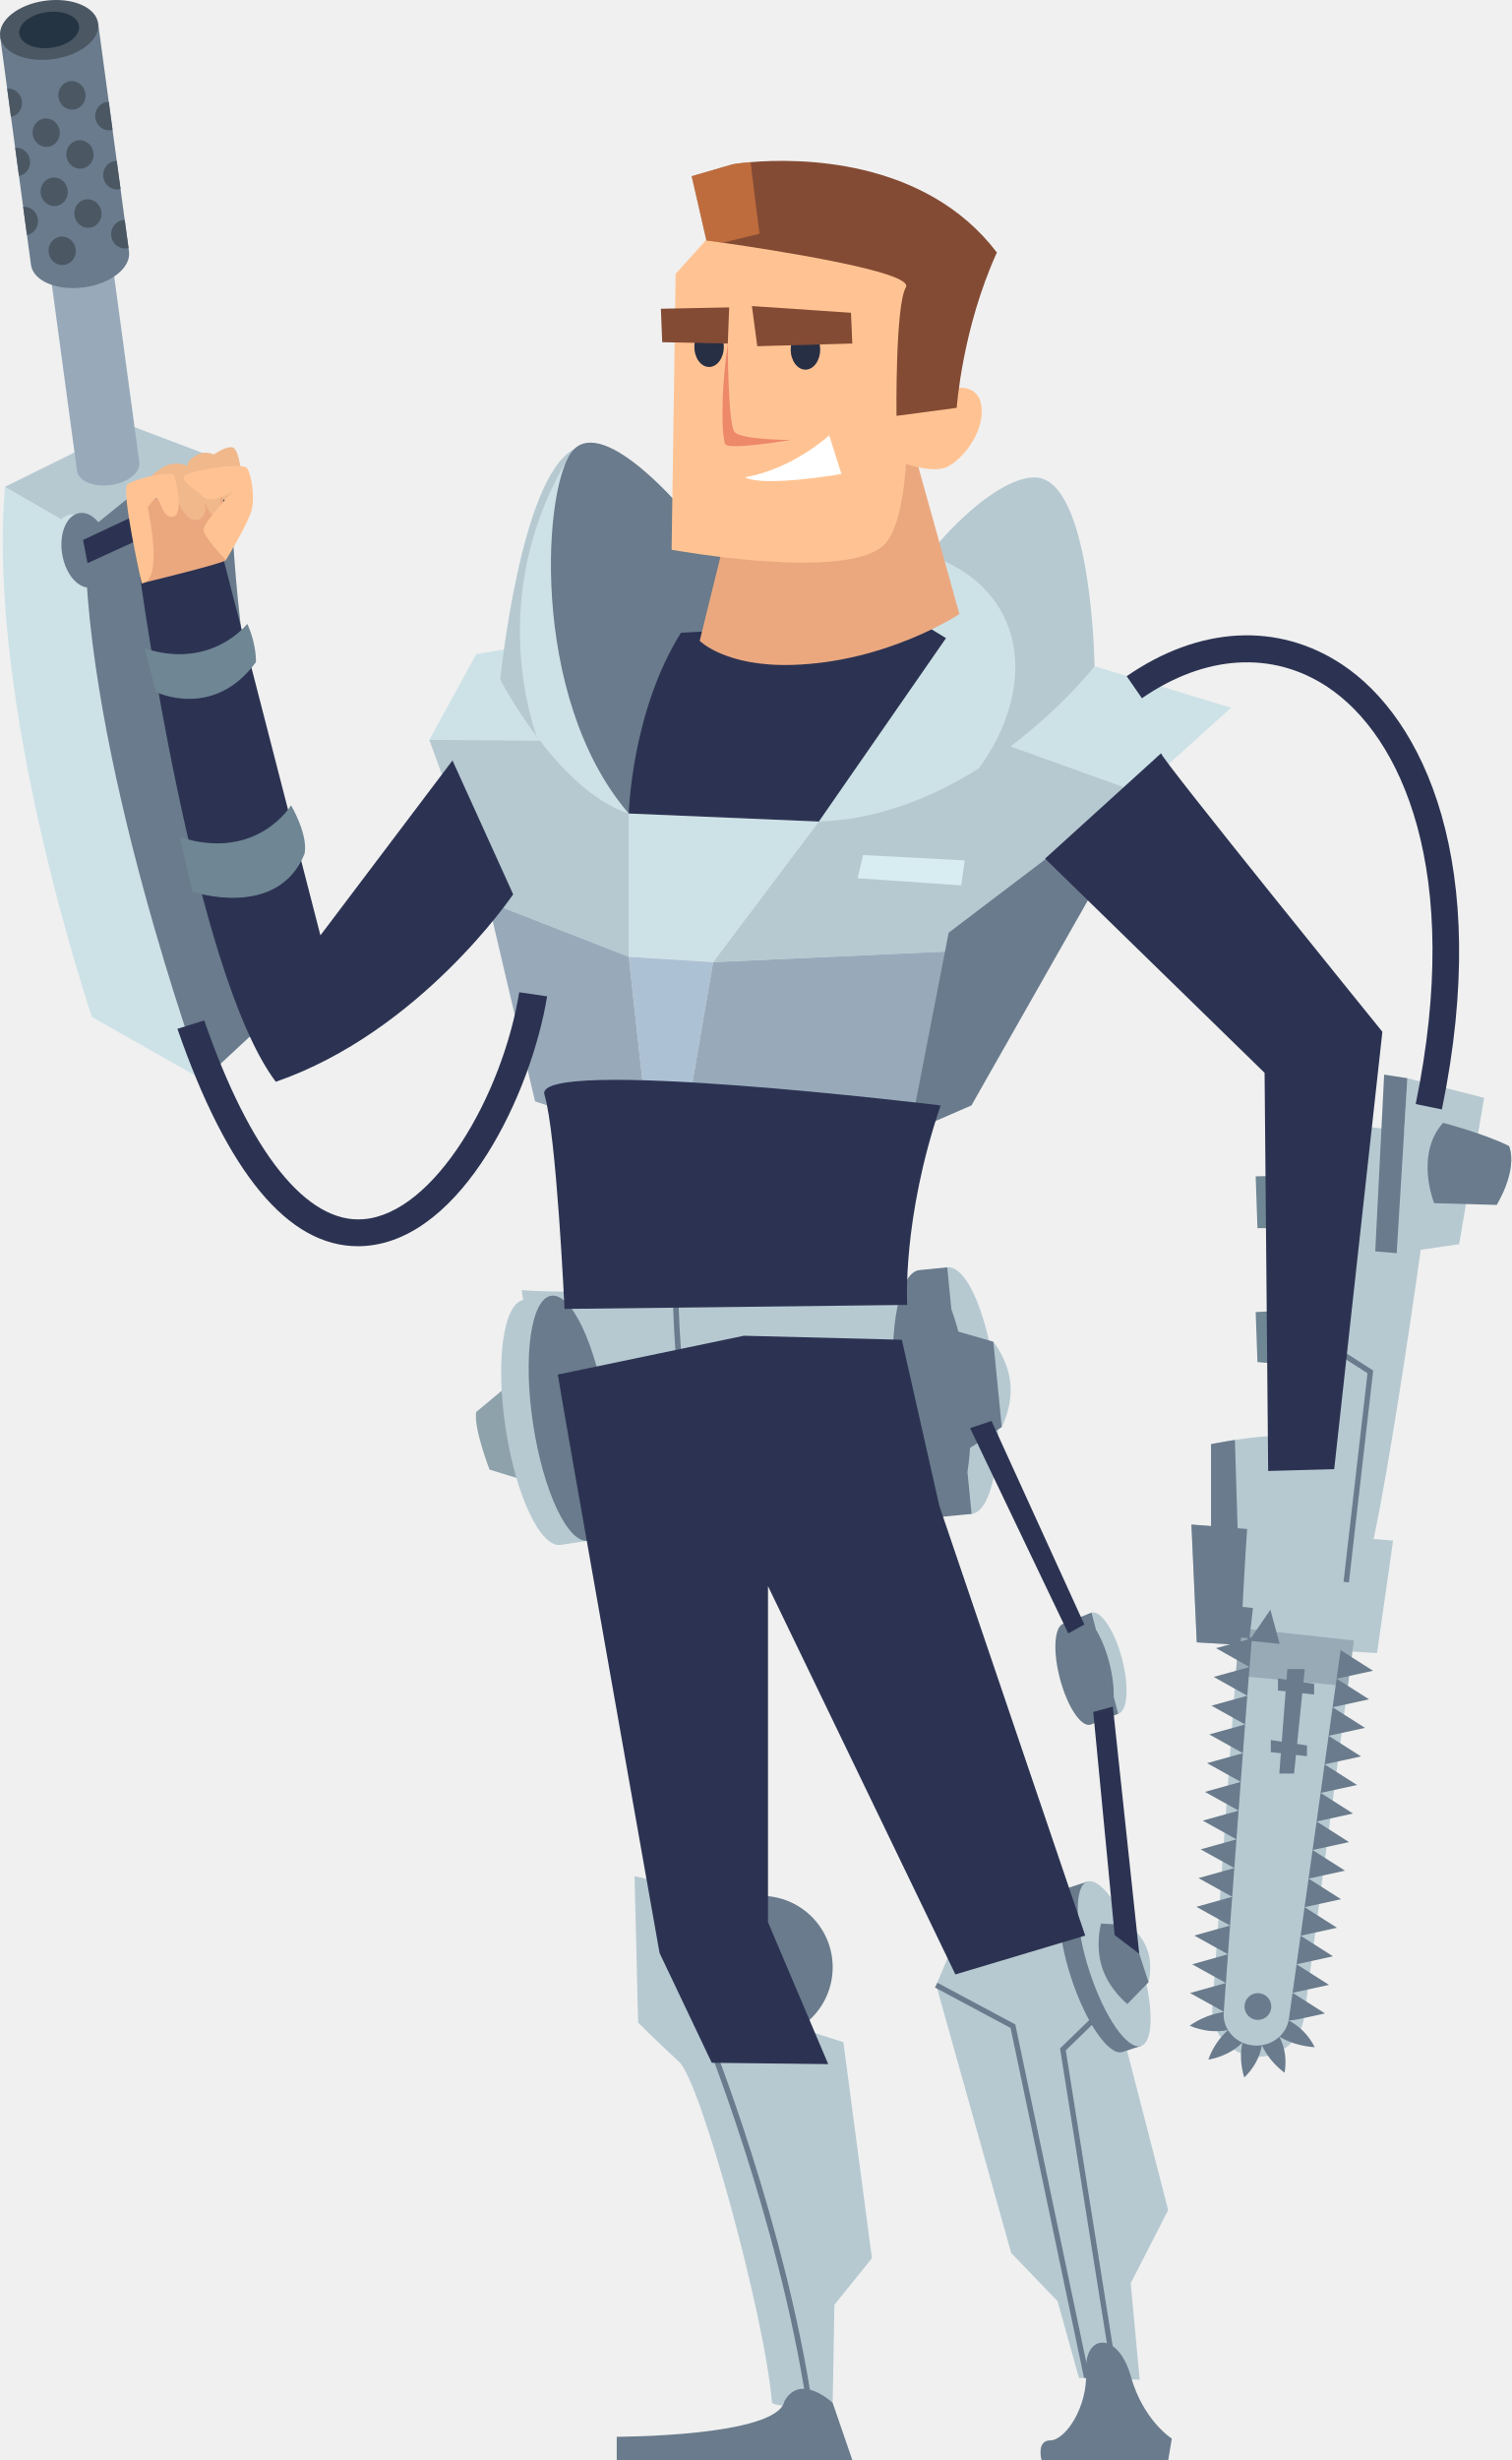
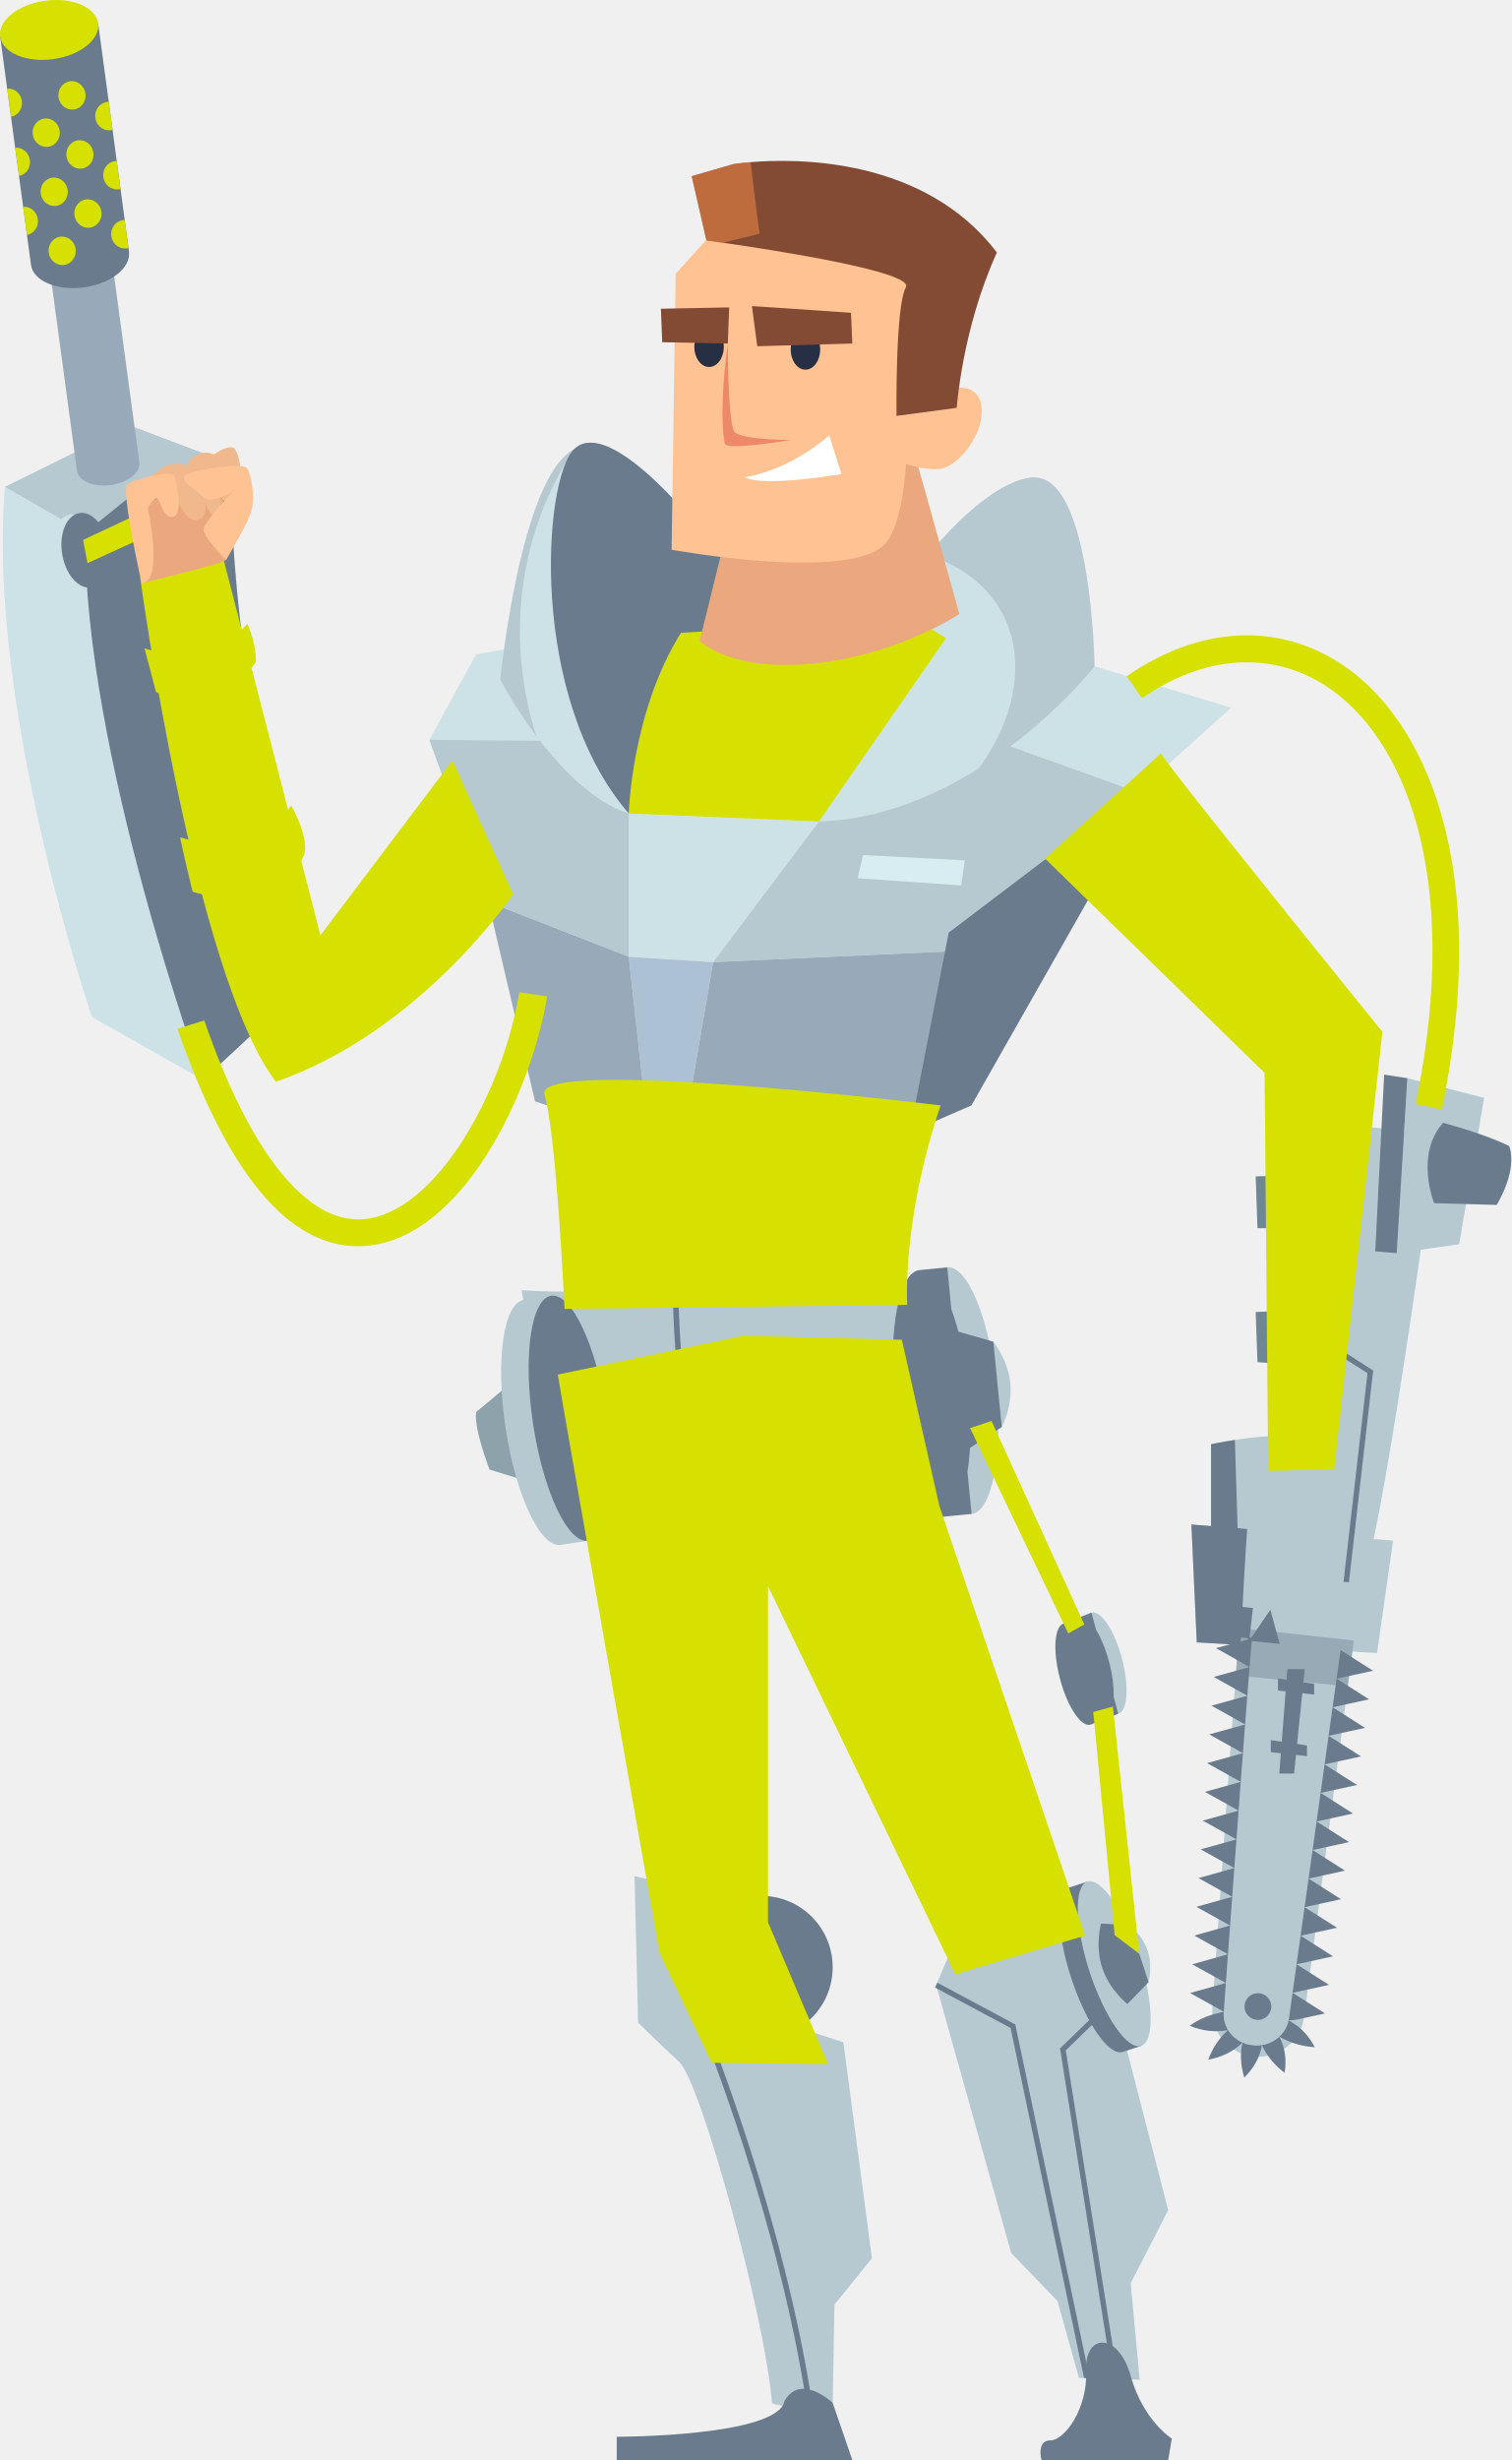
<svg xmlns="http://www.w3.org/2000/svg" viewBox="0 0 75.654 123.112">
  <g isolation="isolate">
    <g id="Layer_2" data-name="Layer 2">
      <g id="Grey">
        <path d="M15.862,48.754l-5.696,5.294-.003-.003-5.559-3.147S-.689,35.353.249,24.363l7.843-.793,3.415-.346s.067,6.5,1.139,11.928c1.072,5.428,3.216,13.603,3.216,13.603Z" fill="#cde2e7" />
        <path d="M25.444,69.326l-1.608,1.34c-.134.804.67,2.881.67,2.881l1.742.536-.804-4.758Z" fill="#8ea2ab" />
        <path d="M28.978,70.907c-.234-1.552-.622-2.939-1.069-3.976l-.315-2.085-1.376.208c-1.014.153-1.421,3.022-.91,6.407.511,3.386,1.747,6.006,2.76,5.853l1.376-.208-.315-2.085c.122-1.123.082-2.562-.152-4.115Z" fill="#b6c9d1" />
        <polygon points="65.584 82.425 67.11 82.582 66.646 80.877 65.584 82.425" fill="#697b8c" />
        <polygon points="64.058 82.268 65.584 82.425 65.12 80.719 64.058 82.268" fill="#697b8c" />
        <path d="M67.773,82.103l-.303,2.286-2.182,16.532c-.153,1.158-1.142,2.01-2.289,2.01-.062,0-.123-.003-.185-.008-1.262-.102-2.209-1.198-2.123-2.463.279-4.055.86-12.482,1.169-16.61.104-1.399.174-2.302.193-2.375l5.72.627Z" fill="#b6c9d1" />
        <polygon points="28.058 37.497 21.491 37.028 23.836 32.739 26.583 32.27 28.058 37.497" fill="#cde2e7" />
        <path d="M48.629,37.497c.201,0,8.309,2.144,8.309,2.144l4.691-4.222-6.835-2.077-6.165,4.155Z" fill="#cde2e7" />
        <polygon points="31.475 40.713 31.475 47.883 35.697 48.151 40.99 41.115 31.475 40.713" fill="#cde2e7" />
        <polygon points="31.475 47.883 24.439 45.136 21.491 37.028 29.8 37.095 31.475 40.713 31.475 47.883" fill="#b6c9d1" />
        <polygon points="35.697 48.151 48.964 47.548 56.939 39.641 49.299 36.894 40.99 41.115 35.697 48.151" fill="#b6c9d1" />
        <polygon points="31.475 47.883 32.48 56.997 34.155 57.131 35.697 48.151 31.475 47.883" fill="#adc1d4" />
        <polygon points="34.155 57.131 45.547 56.661 48.964 47.548 35.697 48.151 34.155 57.131" fill="#98aaba" />
        <polygon points="32.48 56.997 26.784 55.12 24.439 45.136 31.475 47.883 32.48 56.997" fill="#98aaba" />
        <path d="M46.083,64.032l-.335,3.551-5.026.469-2.68,8.577h-4.825l-3.752-7.572-2.68-.134-.67-4.356c1.431.118,4.372.086,7.567-.005.094-.003.185-.005.279-.011,5.717-.169,12.123-.52,12.123-.52Z" fill="#b6c9d1" />
        <path d="M42.219,102.205l1.429,10.811-1.876,2.323-.089,4.914s-2.502.357-3.038,0c-.357-4.378-3.574-16.082-4.646-17.065-1.072-.983-2.055-1.966-2.055-1.966l-.179-7.326,2.412.536,1.698,5.718,6.343,2.055Z" fill="#b6c9d1" />
        <path d="M56.603,114.268l.448,4.825-1.088-.032-.271-.008-1.147-.035-.279-.008-.255-.008-1.072-3.841-2.321-2.412-3.702-13.222-.051-.18.005-.011.976-2.313s-.893-3.573-.893-3.841l2.68-.268,1.608,2.769,3.664,1.072.82,3.176.078.3,2.675,10.373-1.876,3.664Z" fill="#b6c9d1" />
        <path d="M68.217,78.796c-.102.038-.332.062-.654.07-.083.003-.177.005-.273.005-1.34.008-3.744-.137-5.27-.241-.828-.056-1.396-.102-1.396-.102v-6.253s.499-.104,1.193-.212c.992-.15,2.38-.303,3.275-.145.713-5.72.177-15.369.177-15.369.461-.153,1.19-.212,1.994-.201.088,0,.177,0,.265.003,1.943.054,4.203.461,4.264.826.088.536-2.86,21.352-3.576,21.62Z" fill="#b6c9d1" />
        <polygon points="70.452 53.959 74.294 54.942 73.043 62.268 69.916 62.715 70.452 53.959" fill="#b6c9d1" />
        <path d="M74.918,60.301s-1.072-1.876.627-2.948c.445,1.252-.627,2.948-.627,2.948Z" fill="#b6c9d1" />
        <polygon points="69.737 77.099 68.933 82.728 62.101 82.323 59.908 82.192 59.64 76.295 62.431 76.518 69.737 77.099" fill="#b6c9d1" />
        <path d="M31.475,40.713c-1.806-.579-3.442-2.305-4.61-3.857-1.126-1.501-1.823-2.844-1.823-2.844,0,0,1.005-10.118,3.686-11.525,0,0,.003.008.011.024.423.772.783,1.71,1.083,2.75,1.75,6.026,1.654,15.452,1.654,15.452Z" fill="#b6c9d1" />
        <path d="M31.475,40.713c-1.806-.579-3.442-2.305-4.61-3.857-1.193-3.565-1.525-9.164,1.863-14.369,0,0,.003.008.011.024.07.177.501,1.241,1.083,2.75,1.75,6.026,1.654,15.452,1.654,15.452Z" fill="#cde2e7" />
        <path d="M54.794,33.342s-2.217,2.855-5.79,5.106c-2.219,1.399-4.959,2.565-8.014,2.667.557-5.503,2.972-10.242,5.492-13.348,2.021-2.493,4.112-3.932,5.363-3.873,2.814.134,2.948,9.448,2.948,9.448Z" fill="#b6c9d1" />
        <path d="M49.005,38.448c-2.219,1.399-4.959,2.565-8.014,2.667.557-5.503,2.972-10.242,5.492-13.348,4.977,1.71,5.471,6.623,2.522,10.681Z" fill="#cde2e7" />
        <path d="M56.166,83.009c.369,1.398.283,2.632-.191,2.757-.474.125-1.157-.907-1.526-2.305-.369-1.398-.283-2.632.191-2.757.474-.125,1.157.907,1.526,2.304Z" fill="#b6c9d1" />
        <path d="M50.576,69.218c.117,1.18-.428,2.2-.428,2.2,0,0-.734-.893-.851-2.073-.117-1.18.428-2.2.428-2.2,0,0,.734.893.851,2.073Z" fill="#b6c9d1" />
        <path d="M57.456,97.638c.257.786.039,1.563.039,1.563,0,0-.635-.498-.892-1.284-.257-.787-.039-1.563-.039-1.563,0,0,.635.498.892,1.284Z" fill="#b6c9d1" />
        <polygon points="42.934 43.952 43.202 42.791 48.294 43.059 48.116 44.31 42.934 43.952" fill="#d7edf2" />
        <polygon points=".249 24.363 4.262 26.67 10.903 22.956 6.481 21.281 .249 24.363" fill="#b6c9d1" />
        <path d="M6.974,23.135l-1.409-10.426-3.121.422,1.409,10.426c.069.513.824.835,1.686.719.862-.116,1.504-.627,1.435-1.141Z" fill="#98aaba" />
        <path d="M4.972,27.425c-.166-1.028-.821-1.776-1.463-1.673-.642.104-1.028,1.021-.862,2.048.166,1.027.821,1.776,1.463,1.673.642-.104,1.028-1.021.862-2.048Z" fill="#cde2e7" />
      </g>
      <g id="Color2">
        <path d="M15.862,48.754l-5.696,5.294-.003-.003c-.088-.249-5.961-16.366-5.902-27.374l3.83-3.101,3.415-.346s.067,6.5,1.139,11.928c1.072,5.428,3.216,13.603,3.216,13.603Z" fill="#697b8c" />
        <path d="M4.203,14.381c-1.355.183-2.543-.322-2.652-1.129L.007,1.83l4.906-.663,1.544,11.422c.109.807-.902,1.61-2.254,1.792Z" fill="#697b8c" />
        <path d="M30.354,70.7c.511,3.386.104,6.254-.91,6.407s-2.249-2.468-2.76-5.853c-.511-3.386-.104-6.254.91-6.407,1.014-.153,2.249,2.468,2.76,5.853Z" fill="#697b8c" />
        <path d="M52.136,123.112h6.344l.179-1.072s-1.429-.894-2.055-3.127-2.323-2.144-2.234-.268c.089,1.876-1.072,3.484-1.787,3.484s-.447.983-.447.983Z" fill="#697b8c" />
        <path d="M41.683,120.253l.983,2.859h-11.793v-1.162s8.041,0,8.398-1.787c.804-1.43,2.412.089,2.412.089Z" fill="#697b8c" />
        <circle cx="38.109" cy="98.453" r="3.574" fill="#697b8c" />
        <polygon points="62.627 81.972 62.616 81.966 62.564 81.937 62.552 81.931 62.555 81.906 62.579 81.701 62.627 81.292 62.722 80.473 61.203 80.316 61.017 81.014 60.994 81.156 60.975 81.299 60.956 81.497 60.923 81.863 61.796 81.929 62.232 81.963 62.433 81.978 62.483 82.046 60.871 82.482 62.551 83.428 62.658 82.124 64.058 82.268 63.594 80.562 62.627 81.972" fill="#697b8c" />
        <polygon points="62.439 84.864 62.551 83.428 60.756 83.922 62.439 84.864" fill="#697b8c" />
        <polygon points="62.328 86.301 62.439 84.864 60.644 85.361 62.328 86.301" fill="#697b8c" />
        <polygon points="62.219 87.738 62.328 86.301 60.534 86.799 62.219 87.738" fill="#697b8c" />
        <polygon points="62.111 89.175 62.219 87.738 60.425 88.237 62.111 89.175" fill="#697b8c" />
        <polygon points="62.003 90.613 60.21 91.114 61.896 92.051 62.003 90.613 62.003 90.613 62.111 89.175 60.317 89.676 62.003 90.613" fill="#697b8c" />
        <polygon points="60.103 92.552 61.789 93.488 61.896 92.051 60.103 92.552" fill="#697b8c" />
        <polygon points="59.996 93.99 61.683 94.926 61.789 93.488 59.996 93.99" fill="#697b8c" />
        <polygon points="59.89 95.428 61.577 96.364 61.683 94.926 59.89 95.428" fill="#697b8c" />
        <polygon points="59.784 96.866 61.471 97.802 61.577 96.364 59.784 96.866" fill="#697b8c" />
        <polygon points="59.678 98.305 61.366 99.24 61.471 97.802 59.678 98.305" fill="#697b8c" />
        <polygon points="59.573 99.743 61.26 100.678 61.366 99.24 59.573 99.743" fill="#697b8c" />
        <path d="M61.259,100.929c-.006-.039-.004-.078-.003-.118.002-.046-.003-.064.004-.134-.151.048-.294.064-.441.108-.146.039-.296.088-.439.145-.281.114-.57.264-.826.448.642.272,1.316.338,1.916.22-.08-.137-.14-.284-.178-.436-.016-.077-.03-.153-.033-.232Z" fill="#697b8c" />
        <path d="M61.47,101.597c-.429.386-.779.898-.982,1.479.692-.124,1.287-.432,1.707-.853-.302-.13-.554-.358-.725-.627Z" fill="#697b8c" />
        <path d="M62.671,102.356c-.166-.021-.328-.062-.476-.132-.123.56-.092,1.148.092,1.746.491-.477.793-1.049.882-1.62-.163.027-.332.031-.498.006Z" fill="#697b8c" />
        <path d="M64.304,103.731c.116-.653.014-1.283-.259-1.8-.241.216-.548.372-.877.419.237.523.624.997,1.135,1.382Z" fill="#697b8c" />
        <path d="M65.815,102.453c-.302-.6-.77-1.062-1.31-1.339-.056.311-.226.593-.46.816.507.295,1.118.483,1.77.523Z" fill="#697b8c" />
        <path d="M64.555,100.803c-.016.118-.034.252-.049.312.301-.007.608-.088.91-.153l.911-.199-1.622-1.032-.1.715-.05.357Z" fill="#697b8c" />
        <polygon points="66.528 99.334 64.906 98.302 64.705 99.731 66.528 99.334" fill="#697b8c" />
        <polygon points="66.728 97.905 65.106 96.873 64.906 98.302 66.728 97.905" fill="#697b8c" />
        <polygon points="66.929 96.476 65.306 95.444 65.106 96.873 66.929 96.476" fill="#697b8c" />
        <polygon points="67.129 95.047 65.507 94.015 65.306 95.444 67.129 95.047" fill="#697b8c" />
        <polygon points="67.329 93.618 65.707 92.585 65.507 94.015 67.329 93.618" fill="#697b8c" />
        <polygon points="67.53 92.189 65.908 91.156 65.707 92.585 67.53 92.189" fill="#697b8c" />
        <polygon points="67.73 90.759 66.108 89.727 65.908 91.156 67.73 90.759" fill="#697b8c" />
        <polygon points="67.931 89.33 66.308 88.298 66.108 89.727 67.931 89.33" fill="#697b8c" />
        <polygon points="68.131 87.901 66.509 86.869 66.308 88.298 68.131 87.901" fill="#697b8c" />
        <polygon points="68.331 86.472 66.709 85.44 66.509 86.869 68.331 86.472" fill="#697b8c" />
        <polygon points="68.532 85.043 66.91 84.011 66.709 85.44 68.532 85.043" fill="#697b8c" />
        <polygon points="68.732 83.614 67.11 82.582 66.91 84.011 68.732 83.614" fill="#697b8c" />
        <circle cx="62.969" cy="100.418" r=".67" fill="#697b8c" />
        <polygon points="63.974 84.001 63.974 84.604 65.784 84.805 65.784 84.269 63.974 84.001" fill="#697b8c" />
        <polygon points="63.617 87.084 63.617 87.687 65.426 87.888 65.426 87.352 63.617 87.084" fill="#697b8c" />
        <path d="M67.773,82.103l-.303,2.286-5.61-.539c.104-1.399.174-2.302.193-2.375l5.72.627Z" fill="#697b8c" mix-blend-mode="multiply" opacity=".4" />
        <polygon points="45.547 56.661 48.629 55.321 54.794 44.466 53.052 42.456 47.49 46.677 45.547 56.661" fill="#697b8c" />
        <polygon points="38.042 76.63 39.248 76.496 41.928 67.785 40.454 67.718 38.042 76.63" fill="#697b8c" />
        <path d="M55.522,83.179c-.169-.641-.404-1.203-.655-1.613l-.227-.861-1.389.547c-.474.125-.56,1.36-.191,2.757.368,1.398,1.052,2.43,1.526,2.305l1.389-.547-.227-.861c.016-.481-.057-1.086-.226-1.727Z" fill="#697b8c" />
        <ellipse cx="48.026" cy="69.594" rx="1.856" ry="6.2" transform="translate(-6.611 5.06) rotate(-5.643)" fill="#b6c9d1" />
        <path d="M35.434,76.63h-.284c-.389-1.772-1.423-6.982-1.469-12.067.094-.003.185-.005.279-.011.043,5.12,1.099,10.376,1.474,12.078Z" fill="#697b8c" />
        <path d="M40.384,120.363c-1.411-9.346-5.224-18.726-5.263-18.82l-.023-.056.651-1.395.252.118-.6,1.285c.322.8,3.899,9.829,5.257,18.827l-.275.042Z" fill="#697b8c" />
        <polygon points="50.825 101.314 54.545 119.017 54.266 119.009 50.589 101.491 46.917 99.526 46.801 99.464 46.866 99.346 46.871 99.335 46.927 99.228 50.825 101.314" fill="#697b8c" />
        <polygon points="53.352 102.611 55.963 119.06 55.692 119.052 53.065 102.514 55.727 99.931 56.153 99.518 56.341 99.711 55.805 100.231 53.352 102.611" fill="#697b8c" />
        <path d="M66.074,58.783l-3.216.089.089,2.591h3.127s.804-2.68,0-2.68Z" fill="#6f8694" />
        <polygon points="66.163 65.484 62.858 65.663 62.947 68.165 65.985 68.433 66.163 65.484" fill="#6f8694" />
        <path d="M68.74,68.589l-1.177,10.276-.037.327-.268-.032.032-.289,1.166-10.148-1.67-1.067.003-.078c.056-1.651.316-8.952.474-11.231.088,0,.177,0,.265.003-.121,1.798-.332,7.296-.469,11.161l1.681,1.078Z" fill="#697b8c" />
        <polygon points="69.29 53.78 68.844 62.625 69.916 62.715 70.452 53.959 69.29 53.78" fill="#697b8c" />
        <path d="M74.918,60.301l-3.125-.088s-.984-2.412.445-4.02c0,0,2.056.536,3.307,1.161.445,1.252-.627,2.948-.627,2.948Z" fill="#697b8c" />
        <path d="M62.02,78.63c-.828-.056-1.396-.102-1.396-.102v-6.253s.499-.104,1.193-.212l.204,6.567Z" fill="#697b8c" />
        <path d="M62.431,76.518c-.102,1.386-.255,4.302-.33,5.806l-2.192-.131-.268-5.897,2.79.222Z" fill="#697b8c" />
        <path d="M31.475,40.713c-5.026-5.83-4.288-16.685-2.747-18.226,1.541-1.541,5.361,2.546,7.706,5.83-.737,2.479-4.959,12.397-4.959,12.397Z" fill="#697b8c" />
        <path d="M48.488,69.549c-.154-1.562-.47-2.967-.864-4.026l-.207-2.098-1.385.137c-1.02.101-1.574,2.945-1.237,6.352.337,3.407,1.437,6.088,2.457,5.987l1.385-.137-.207-2.098c.179-1.115.214-2.555.059-4.117Z" fill="#697b8c" />
        <path d="M49.725,67.145l-1.997-.573s-.771,1.442-.606,3.111c.165,1.669,1.203,2.933,1.203,2.933l1.822-1.198-.422-4.273Z" fill="#697b8c" />
        <path d="M56.083,98.177c-.34-1.041-.767-1.951-1.195-2.613l-.457-1.398-.923.302c-.68.222-.629,2.243.114,4.514.743,2.271,1.896,3.932,2.576,3.709l.923-.302-.457-1.398c-.046-.787-.239-1.773-.58-2.814Z" fill="#697b8c" />
        <path d="M57.007,97.875c.743,2.271.794,4.292.114,4.514-.68.222-1.833-1.438-2.576-3.709-.743-2.271-.794-4.292-.114-4.515.68-.222,1.833,1.438,2.576,3.709Z" fill="#b6c9d1" />
        <path d="M56.564,96.353l-1.447-.089s-.308,1.099.056,2.211c.364,1.112,1.262,1.817,1.262,1.817l1.061-1.091-.931-2.848Z" fill="#697b8c" />
        <polygon points="64.444 83.532 64.041 88.759 64.779 88.759 65.315 83.532 64.444 83.532" fill="#697b8c" />
        <path d="M5.437,27.35c-.166-1.028-.821-1.776-1.463-1.673s-1.028,1.021-.862,2.048c.166,1.027.821,1.776,1.463,1.673.642-.104,1.028-1.021.862-2.048Z" fill="#697b8c" />
      </g>
      <g id="Color">
-         <path d="M17.91,62.367c-3.49,0-6.526-3.657-9.028-10.88l1.342-.418c2.299,6.636,5.142,10.174,7.966,9.947,3.552-.277,6.963-6.209,7.802-11.359l1.396.205c-.784,4.812-4.213,12.11-9.082,12.49-.132.01-.265.016-.396.016Z" fill="#2c3352" />
-         <path d="M72.18,55.523l-1.312-.27c2.397-11.651-.714-18.426-4.425-20.881-2.743-1.815-6.125-1.607-9.28.572l-.762-1.103c3.628-2.506,7.558-2.72,10.781-.587,4.076,2.698,7.529,9.964,4.998,22.269Z" fill="#2c3352" />
-         <path d="M47.088,55.321c-1.943,5.696-1.675,9.984-1.675,9.984l-17.154.201s-.402-8.778-1.005-10.721c-.603-1.943,19.835.536,19.835.536Z" fill="#2c3352" />
-         <path d="M27.924,68.79c0,.201,5.093,28.948,5.093,28.948l2.613,5.495,5.83.067-3.015-7.103v-16.819l9.381,19.433,6.5-1.943-7.304-21.51-1.876-8.309-7.907-.201-9.314,1.943Z" fill="#2c3352" />
-         <path d="M22.652,38.055l-6.612,8.756-4.869-18.896-4.155.983s2.68,19.79,6.79,25.24c7.237-2.502,11.883-9.381,11.883-9.381l-3.038-6.701Z" fill="#2c3352" />
-         <path d="M34.088,31.667c-2.479,3.954-2.613,9.046-2.613,9.046l9.515.402,6.366-9.18-1.541-.938-11.727.67Z" fill="#2c3352" />
-         <path d="M58.122,37.698c0,.268,11.079,13.938,11.079,13.938l-2.412,21.89-3.306.089-.179-19.924-10.989-10.721,5.807-5.271Z" fill="#2c3352" />
-         <polygon points="48.562 71.47 53.476 81.745 54.28 81.298 49.635 71.113 48.562 71.47" fill="#2c3352" />
-         <polygon points="55.799 96.845 54.727 85.676 55.71 85.408 57.03 97.777 55.799 96.845" fill="#2c3352" />
-         <path d="M9.025,41.902c-.016.133.617,2.727.617,2.727,0,0,4.254,1.422,5.603-1.899.194-.967-.675-2.427-.675-2.427,0,0-1.692,2.82-5.545,1.598Z" fill="#6f8694" />
-         <path d="M7.233,32.446l.577,2.187s2.87,1.412,5.004-1.498c0-1.039-.436-1.915-.436-1.915,0,0-1.787,2.323-5.145,1.226Z" fill="#6f8694" />
-         <path d="M4.277,4.682c-.053-.39-.398-.666-.77-.616-.373.05-.632.408-.579.798.053.391.398.666.77.616.373-.05.632-.408.579-.798Z" fill="#4b5763" />
-         <path d="M4.676,7.639c-.053-.39-.398-.666-.77-.616-.373.05-.632.408-.579.798s.398.666.77.616c.373-.05.632-.408.579-.798Z" fill="#4b5763" />
-         <path d="M5.076,10.596c-.053-.39-.398-.666-.77-.616-.373.05-.632.408-.579.798s.398.666.771.616c.373-.05.632-.408.579-.798Z" fill="#4b5763" />
-         <path d="M1.097,5.055c-.051-.379-.377-.651-.737-.619l.19,1.41c.355-.065.598-.414.547-.791Z" fill="#4b5763" />
-         <path d="M1.497,8.012c-.051-.379-.377-.651-.737-.619l.191,1.41c.355-.065.598-.414.547-.791Z" fill="#4b5763" />
-         <path d="M1.896,10.969c-.051-.379-.377-.651-.737-.619l.19,1.41c.356-.065.598-.414.547-.79Z" fill="#4b5763" />
-         <path d="M2.987,6.549c-.053-.39-.398-.666-.77-.616-.373.05-.632.408-.579.798.053.39.398.666.77.616.373-.05.632-.408.579-.798Z" fill="#4b5763" />
-         <path d="M3.387,9.506c-.053-.391-.398-.666-.77-.616-.373.05-.632.408-.579.798s.398.666.771.616c.373-.05.632-.408.579-.798Z" fill="#4b5763" />
-         <path d="M3.787,12.462c-.053-.391-.398-.666-.771-.616-.373.05-.632.408-.579.798s.398.666.77.616c.373-.05.632-.408.579-.798Z" fill="#4b5763" />
-         <path d="M5.542,6.518c-.372.05-.717-.225-.77-.615-.053-.391.207-.75.579-.8.032-.004.064-.006.094-.007l.19,1.405c-.029.007-.06.014-.092.018Z" fill="#4b5763" />
-         <path d="M5.942,9.475c-.372.05-.717-.225-.77-.615-.053-.391.207-.748.579-.798.032-.004.064-.006.094-.007l.19,1.402c-.029.007-.06.014-.092.018Z" fill="#4b5763" />
-         <path d="M6.341,12.431c-.372.05-.717-.225-.77-.615-.053-.391.207-.748.579-.798.032-.004.064-.006.094-.007l.19,1.403c-.029.007-.06.014-.092.018Z" fill="#4b5763" />
-         <path d="M2.263.037C.909.22-.101,1.023.008,1.83c.109.807,1.295,1.312,2.65,1.13,1.354-.183,2.364-.986,2.255-1.792C4.804.36,3.617-.146,2.263.037Z" fill="#4b5763" />
-         <path d="M2.34.608c-.825.111-1.44.6-1.374,1.092.066.492.789.8,1.614.688.825-.112,1.44-.6,1.374-1.092-.066-.492-.789-.8-1.614-.688Z" fill="#243442" />
-         <polygon points="4.158 27.021 11.216 23.715 11.707 24.832 4.381 28.183 4.158 27.021" fill="#2c3352" />
+         <path d="M17.91,62.367c-3.49,0-6.526-3.657-9.028-10.88l1.342-.418c2.299,6.636,5.142,10.174,7.966,9.947,3.552-.277,6.963-6.209,7.802-11.359l1.396.205c-.784,4.812-4.213,12.11-9.082,12.49-.132.01-.265.016-.396.016Z" fill="#D6E101" />
+         <path d="M72.18,55.523l-1.312-.27c2.397-11.651-.714-18.426-4.425-20.881-2.743-1.815-6.125-1.607-9.28.572l-.762-1.103c3.628-2.506,7.558-2.72,10.781-.587,4.076,2.698,7.529,9.964,4.998,22.269Z" fill="#D6E101" />
+         <path d="M47.088,55.321c-1.943,5.696-1.675,9.984-1.675,9.984l-17.154.201s-.402-8.778-1.005-10.721c-.603-1.943,19.835.536,19.835.536Z" fill="#D6E101" />
+         <path d="M27.924,68.79c0,.201,5.093,28.948,5.093,28.948l2.613,5.495,5.83.067-3.015-7.103v-16.819l9.381,19.433,6.5-1.943-7.304-21.51-1.876-8.309-7.907-.201-9.314,1.943Z" fill="#D6E101" />
+         <path d="M22.652,38.055l-6.612,8.756-4.869-18.896-4.155.983s2.68,19.79,6.79,25.24c7.237-2.502,11.883-9.381,11.883-9.381l-3.038-6.701Z" fill="#D6E101" />
+         <path d="M34.088,31.667c-2.479,3.954-2.613,9.046-2.613,9.046l9.515.402,6.366-9.18-1.541-.938-11.727.67Z" fill="#D6E101" />
+         <path d="M58.122,37.698c0,.268,11.079,13.938,11.079,13.938l-2.412,21.89-3.306.089-.179-19.924-10.989-10.721,5.807-5.271Z" fill="#D6E101" />
+         <polygon points="48.562 71.47 53.476 81.745 54.28 81.298 49.635 71.113 48.562 71.47" fill="#D6E101" />
+         <polygon points="55.799 96.845 54.727 85.676 55.71 85.408 57.03 97.777 55.799 96.845" fill="#D6E101" />
+         <path d="M9.025,41.902c-.016.133.617,2.727.617,2.727,0,0,4.254,1.422,5.603-1.899.194-.967-.675-2.427-.675-2.427,0,0-1.692,2.82-5.545,1.598Z" fill="#D6E101" />
+         <path d="M7.233,32.446l.577,2.187s2.87,1.412,5.004-1.498c0-1.039-.436-1.915-.436-1.915,0,0-1.787,2.323-5.145,1.226Z" fill="#D6E101" />
+         <path d="M4.277,4.682c-.053-.39-.398-.666-.77-.616-.373.05-.632.408-.579.798.053.391.398.666.77.616.373-.05.632-.408.579-.798Z" fill="#D6E101" />
+         <path d="M4.676,7.639c-.053-.39-.398-.666-.77-.616-.373.05-.632.408-.579.798s.398.666.77.616c.373-.05.632-.408.579-.798Z" fill="#D6E101" />
+         <path d="M5.076,10.596c-.053-.39-.398-.666-.77-.616-.373.05-.632.408-.579.798s.398.666.771.616c.373-.05.632-.408.579-.798Z" fill="#D6E101" />
+         <path d="M1.097,5.055c-.051-.379-.377-.651-.737-.619l.19,1.41c.355-.065.598-.414.547-.791Z" fill="#D6E101" />
+         <path d="M1.497,8.012c-.051-.379-.377-.651-.737-.619l.191,1.41c.355-.065.598-.414.547-.791Z" fill="#D6E101" />
+         <path d="M1.896,10.969c-.051-.379-.377-.651-.737-.619l.19,1.41c.356-.065.598-.414.547-.79Z" fill="#D6E101" />
+         <path d="M2.987,6.549c-.053-.39-.398-.666-.77-.616-.373.05-.632.408-.579.798.053.39.398.666.77.616.373-.05.632-.408.579-.798Z" fill="#D6E101" />
+         <path d="M3.387,9.506c-.053-.391-.398-.666-.77-.616-.373.05-.632.408-.579.798s.398.666.771.616c.373-.05.632-.408.579-.798Z" fill="#D6E101" />
+         <path d="M3.787,12.462c-.053-.391-.398-.666-.771-.616-.373.05-.632.408-.579.798s.398.666.77.616c.373-.05.632-.408.579-.798Z" fill="#D6E101" />
+         <path d="M5.542,6.518c-.372.05-.717-.225-.77-.615-.053-.391.207-.75.579-.8.032-.004.064-.006.094-.007l.19,1.405c-.029.007-.06.014-.092.018Z" fill="#D6E101" />
+         <path d="M5.942,9.475c-.372.05-.717-.225-.77-.615-.053-.391.207-.748.579-.798.032-.004.064-.006.094-.007l.19,1.402c-.029.007-.06.014-.092.018Z" fill="#D6E101" />
+         <path d="M6.341,12.431c-.372.05-.717-.225-.77-.615-.053-.391.207-.748.579-.798.032-.004.064-.006.094-.007l.19,1.403c-.029.007-.06.014-.092.018Z" fill="#D6E101" />
+         <path d="M2.263.037C.909.22-.101,1.023.008,1.83c.109.807,1.295,1.312,2.65,1.13,1.354-.183,2.364-.986,2.255-1.792C4.804.36,3.617-.146,2.263.037Z" fill="#D6E101" />
+         <path d="M2.34.608c-.825.111-1.44.6-1.374,1.092.066.492.789.8,1.614.688.825-.112,1.44-.6,1.374-1.092-.066-.492-.789-.8-1.614-.688Z" fill="#D6E101" />
+         <polygon points="4.158 27.021 11.216 23.715 11.707 24.832 4.381 28.183 4.158 27.021" fill="#D6E101" />
      </g>
      <g id="Face">
        <path d="M7.092,29.188s4.257-1.033,4.221-1.162c-.035-.129-.19-4.396-.19-4.396l-4.004,1.612-.026,3.946Z" fill="#eba87f" />
        <path d="M11.614,22.383c-.251-.028-.617.167-.91.359-.116-.052-.481-.183-.879.041-.481.271-.453.542-.453.542,0,0-.341-.23-.901-.076s-1.385,1.03-1.385,1.03l1.875.92s.426,1.041,1.005.789c.39-.17.346-.618.275-.894.115.318.356.846.653.731.151-.058.173-.472.141-.978.161.174.625.623.884.325.316-.365.174-2.735-.304-2.789Z" fill="#f0b88b" />
        <path d="M36.233,27.178l-1.206,4.892s1.274,1.301,4.624,1.206c4.758-.134,8.376-2.546,8.376-2.546l-2.077-7.438-1.675-.335-4.155,3.886-3.886.335Z" fill="#eba87f" />
        <path d="M36.166,11.095l-2.345,2.613-.201,13.804s8.614,1.575,10.587-.201c1.34-1.206,1.206-6.232,1.206-6.232l-.067-4.289s1.675-1.876.67-3.819c-1.005-1.943-8.443-1.876-8.979-1.809-.536.067-.871-.067-.871-.067Z" fill="#ffc393" />
        <path d="M36.434,17.193c-.402,2.881-.268,4.691-.134,5.026.134.335,3.283-.201,3.283-.201,0,0-2.479,0-2.814-.402-.335-.402-.335-4.423-.335-4.423Z" fill="#ed8869" />
        <path d="M44.944,21.113c2.278-2.111,4.021-2.144,4.188-.771.167,1.374-1.106,2.848-1.876,3.082-.771.234-2.211-.302-2.211-.302l-.101-2.01Z" fill="#ffc393" />
        <path d="M7.092,29.188s-1.053-4.668-.713-4.947c.34-.279,2.216-.703,2.33-.456.114.247.489,1.976-.04,2.075-.529.099-.647-.866-.8-.917-.153-.051-.477.456-.477.456,0,0,.835,3.708-.301,3.789Z" fill="#ffc393" />
        <path d="M11.313,28.026s1.147-1.891,1.295-2.534-.02-1.755-.244-2.064c-.224-.309-2.934.113-3.134.399-.199.287.546.637.935,1.04.389.403,1.5-.274,1.5-.274,0,0-1.438,1.508-1.473,1.888-.034.38,1.12,1.545,1.12,1.545Z" fill="#ffc393" />
      </g>
      <g id="Hair">
        <path d="M49.903,12.637c-1.742,3.82-2.01,7.773-2.01,7.773l-3.015.402s-.067-5.495.469-6.433c.445-.777-6.717-1.879-9.172-2.233-.507-.072-.812-.113-.812-.113l-.737-3.216,2.077-.603s.322-.054.874-.099c2.318-.196,8.7-.241,12.327,4.522Z" fill="#844b34" />
        <path d="M38.021,11.698l-1.847.448c-.507-.072-.812-.113-.812-.113l-.737-3.216,2.077-.603s.322-.054.874-.099c.153,1.353.445,3.584.445,3.584Z" fill="#f78d46" mix-blend-mode="multiply" opacity=".5" />
        <path d="M41.057,17.495c0,.555-.33,1.005-.737,1.005s-.737-.45-.737-1.005.33-1.005.737-1.005.737.45.737,1.005Z" fill="#272f44" />
        <path d="M36.233,17.361c0,.555-.33,1.005-.737,1.005s-.737-.45-.737-1.005.33-1.005.737-1.005.737.45.737,1.005Z" fill="#272f44" />
        <path d="M37.283,23.884c2.392-.397,4.227-2.098,4.227-2.098l.611,1.936s-3.894.68-4.837.162Z" fill="#fff" />
        <polygon points="37.64 15.317 37.908 17.327 42.666 17.193 42.599 15.652 37.64 15.317" fill="#844b34" />
        <polygon points="36.501 15.384 36.434 17.193 33.15 17.126 33.083 15.451 36.501 15.384" fill="#844b34" />
      </g>
    </g>
  </g>
</svg>
